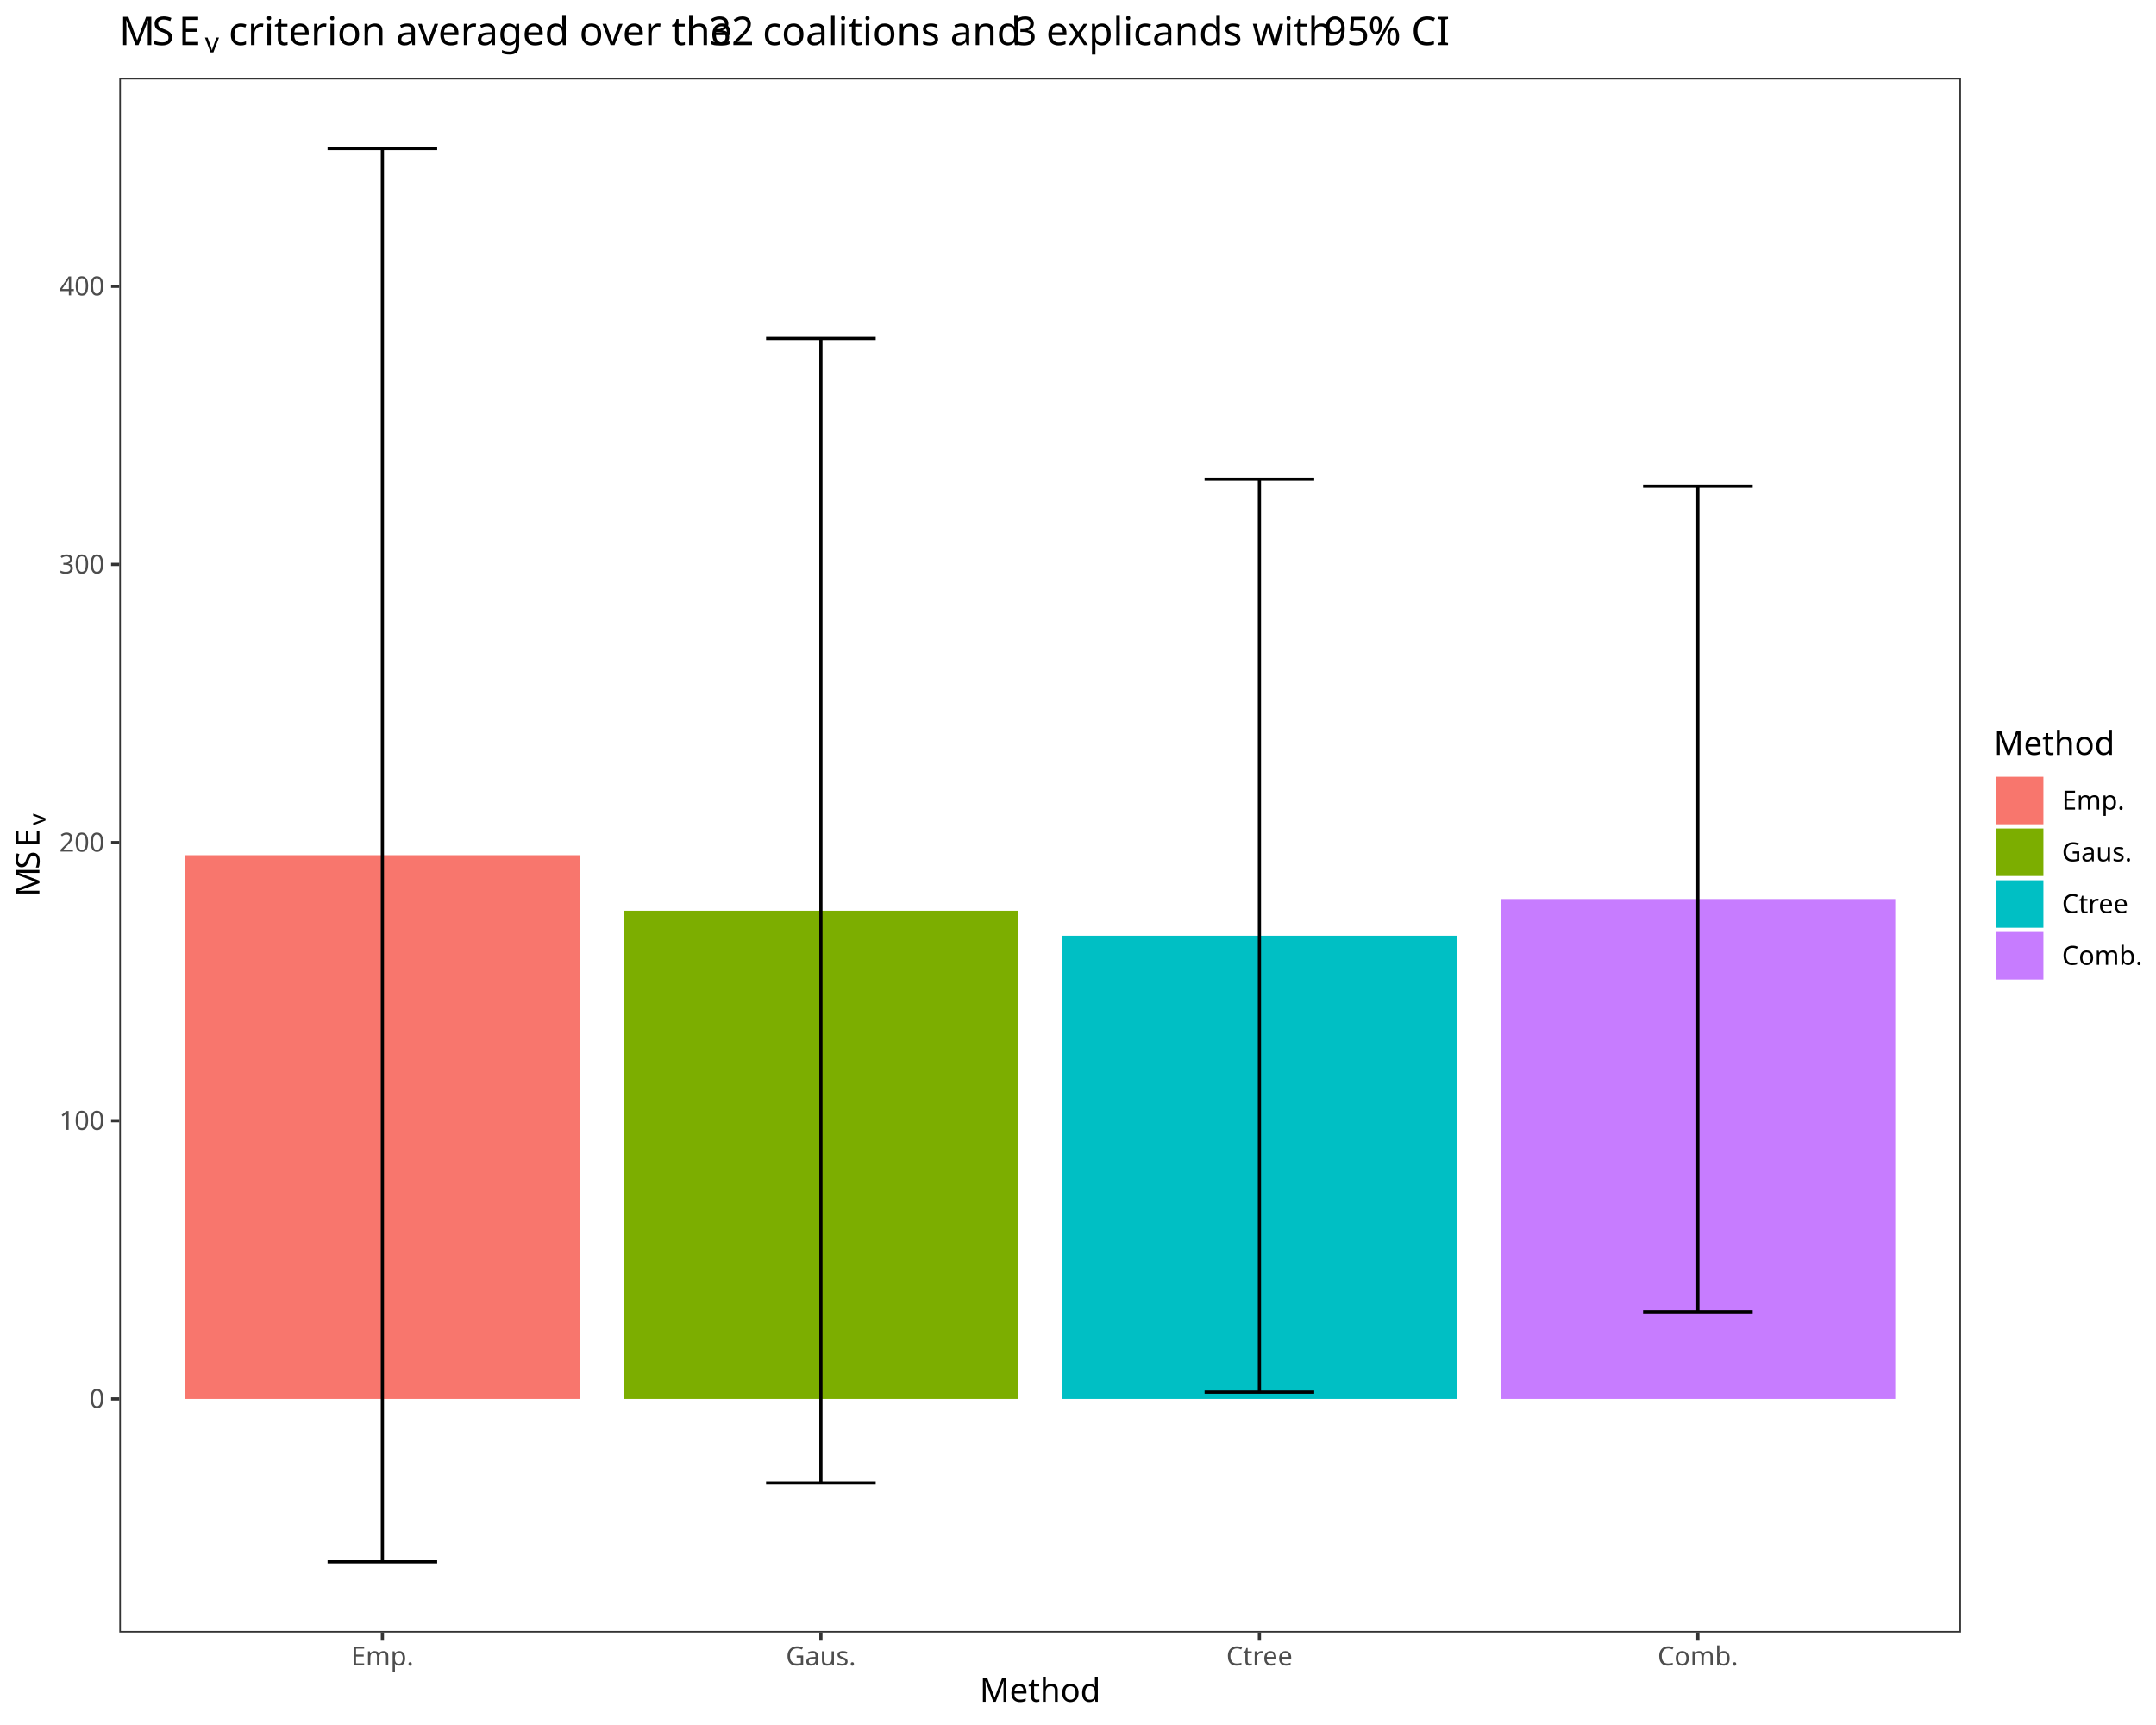
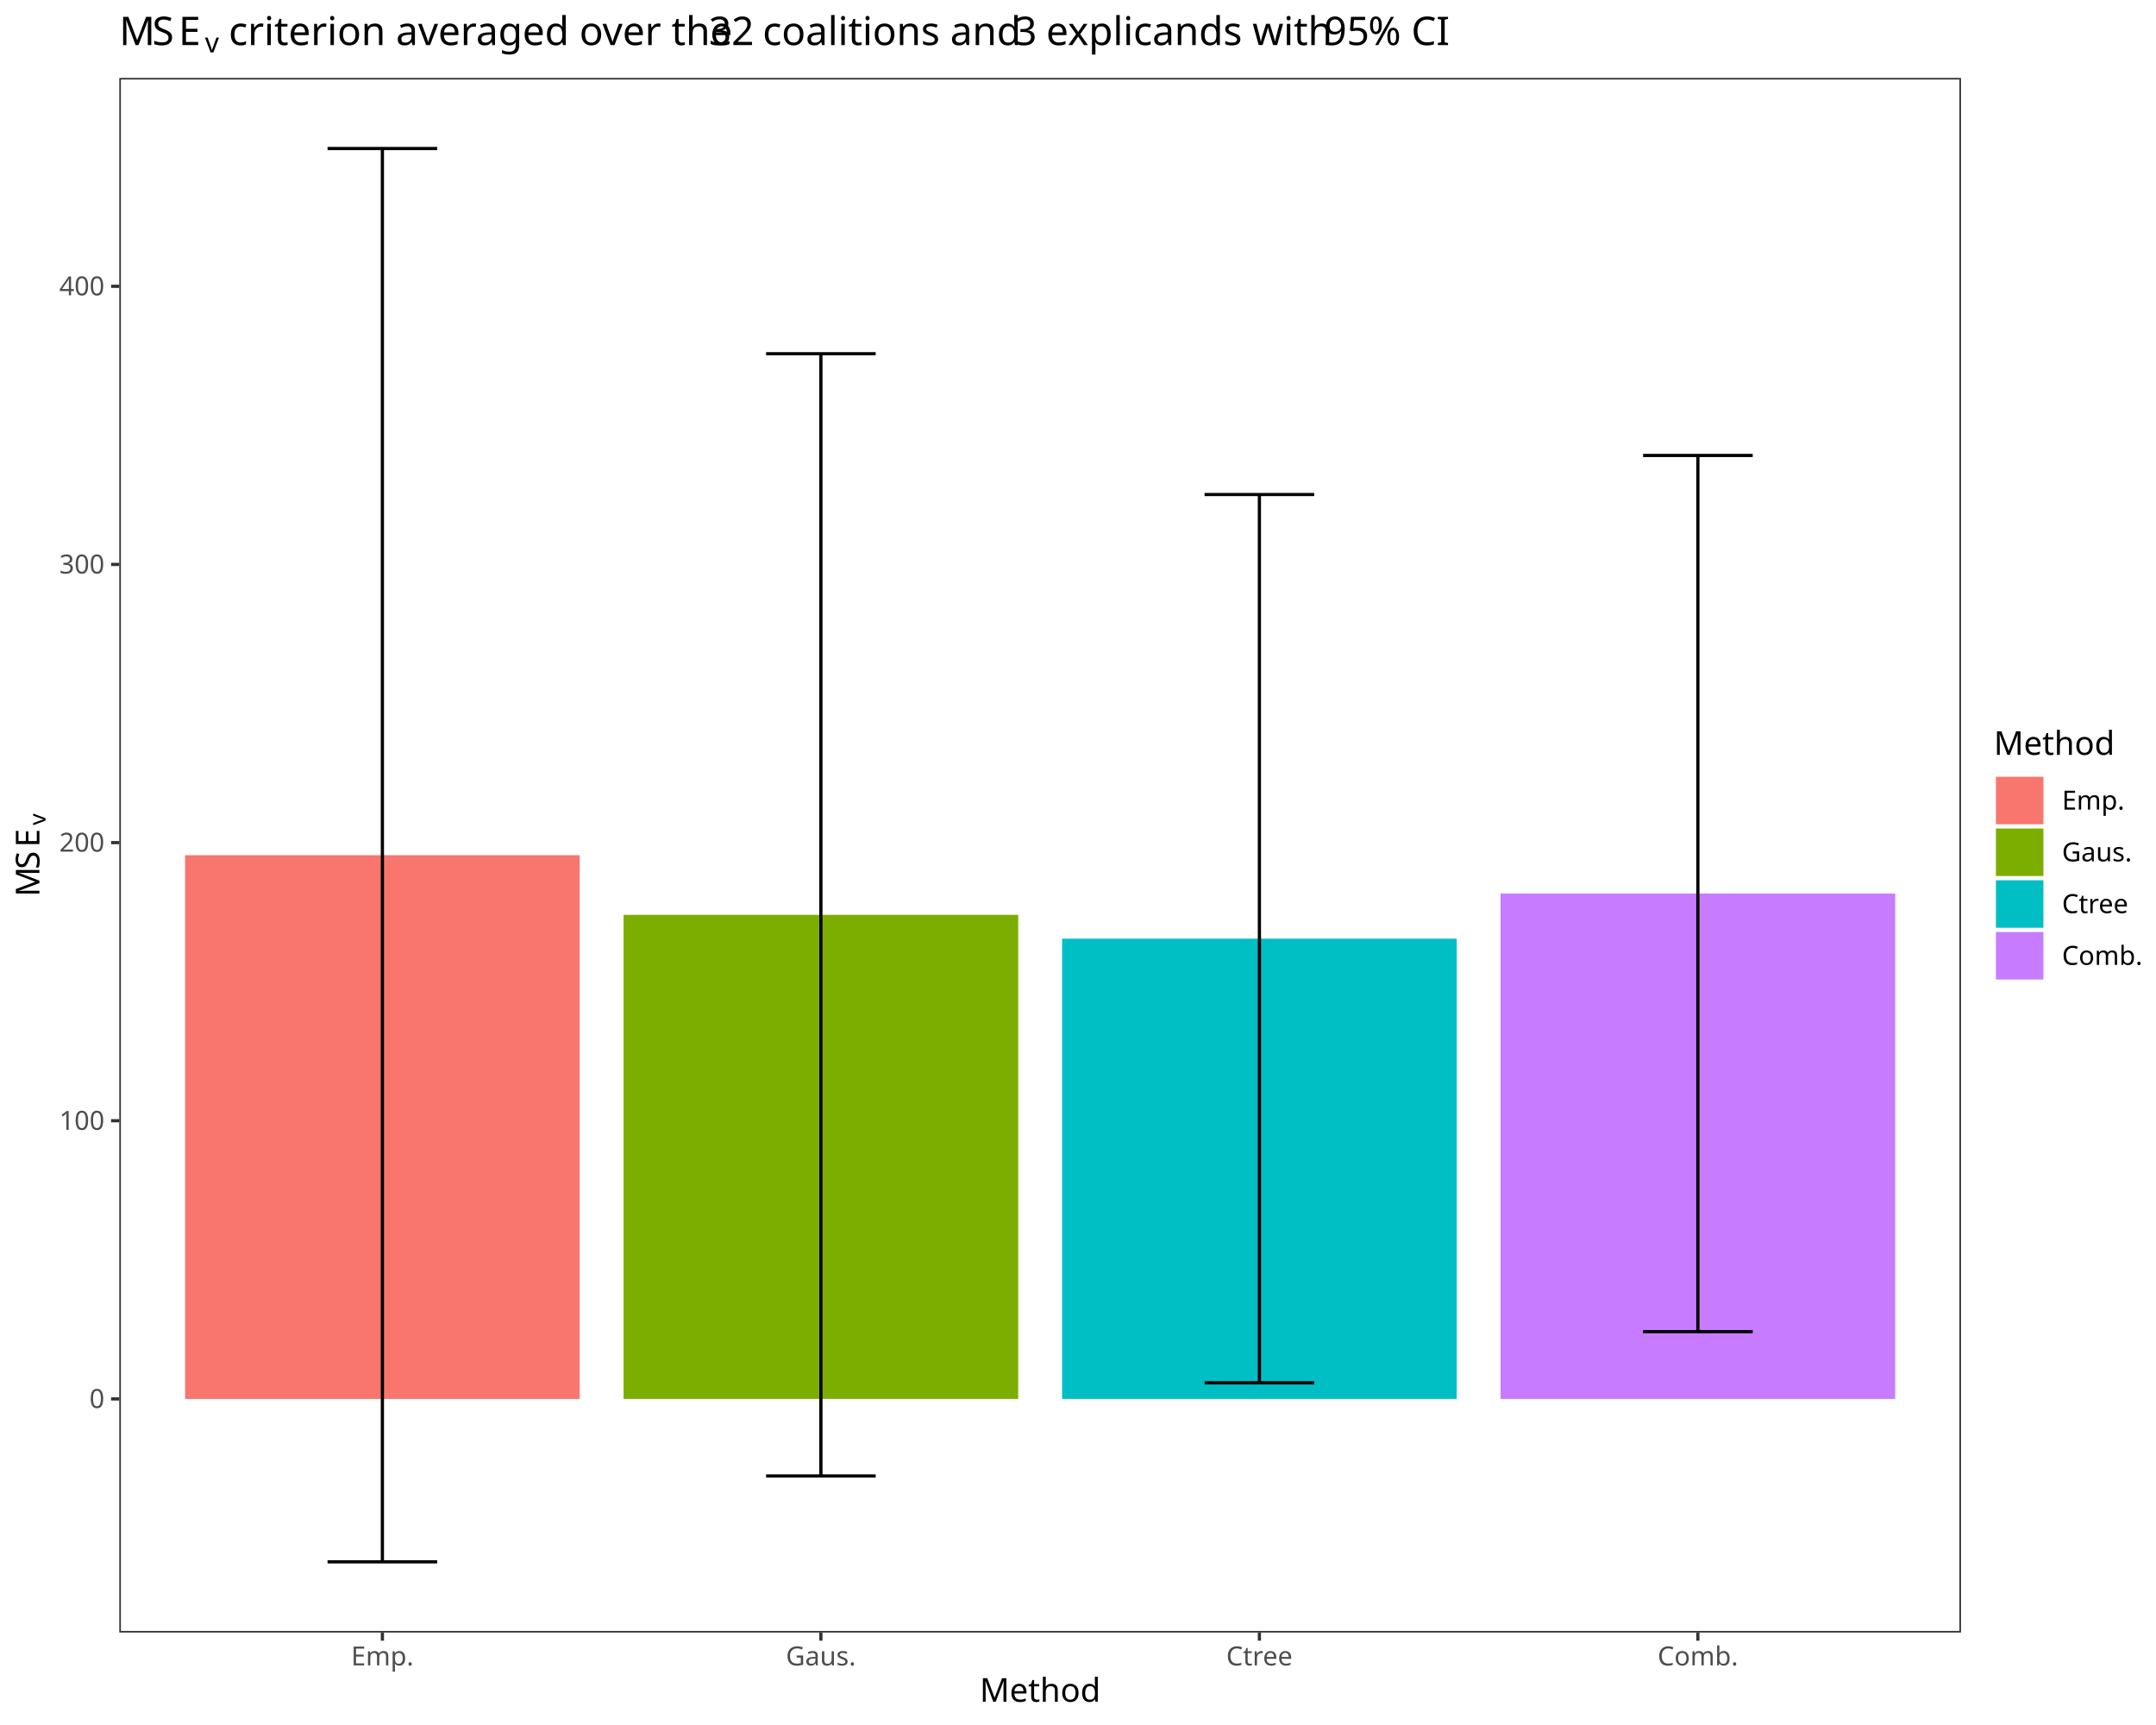
<svg xmlns="http://www.w3.org/2000/svg" class="svglite" data-engine-version="2.0" width="720.00pt" height="576.00pt" viewBox="0 0 720.00 576.00">
  <defs>
    <style type="text/css">
    .svglite line, .svglite polyline, .svglite polygon, .svglite path, .svglite rect, .svglite circle {
      fill: none;
      stroke: #000000;
      stroke-linecap: round;
      stroke-linejoin: round;
      stroke-miterlimit: 10.00;
    }
  </style>
  </defs>
  <rect width="100%" height="100%" style="stroke: none; fill: #FFFFFF;" />
  <defs>
    <clipPath id="cpMC4wMHw3MjAuMDB8MC4wMHw1NzYuMDA=">
      <rect x="0.00" y="0.00" width="720.00" height="576.00" />
    </clipPath>
  </defs>
  <g clip-path="url(#cpMC4wMHw3MjAuMDB8MC4wMHw1NzYuMDA=)">
    <rect x="0.00" y="0.00" width="720.00" height="576.00" style="stroke-width: 1.07; stroke: #FFFFFF; fill: #FFFFFF;" />
  </g>
  <defs>
    <clipPath id="cpMzkuODR8NjU0Ljg4fDI2LjAxfDU0NS4xMQ==">
      <rect x="39.84" y="26.01" width="615.04" height="519.11" />
    </clipPath>
  </defs>
  <g clip-path="url(#cpMzkuODR8NjU0Ljg4fDI2LjAxfDU0NS4xMQ==)">
    <rect x="39.84" y="26.01" width="615.04" height="519.11" style="stroke-width: 1.07; stroke: none; fill: #FFFFFF;" />
    <rect x="61.80" y="285.56" width="131.79" height="181.56" style="stroke-width: 1.07; stroke: none; stroke-linecap: butt; stroke-linejoin: miter; fill: #F8766D;" />
-     <rect x="208.24" y="304.11" width="131.79" height="163.01" style="stroke-width: 1.07; stroke: none; stroke-linecap: butt; stroke-linejoin: miter; fill: #7CAE00;" />
-     <rect x="354.68" y="312.46" width="131.79" height="154.66" style="stroke-width: 1.07; stroke: none; stroke-linecap: butt; stroke-linejoin: miter; fill: #00BFC4;" />
-     <rect x="501.12" y="300.20" width="131.79" height="166.92" style="stroke-width: 1.07; stroke: none; stroke-linecap: butt; stroke-linejoin: miter; fill: #C77CFF;" />
+     <rect x="208.24" y="305.48" width="131.79" height="161.63" style="stroke-width: 1.07; stroke: none; stroke-linecap: butt; stroke-linejoin: miter; fill: #7CAE00;" />
+     <rect x="354.68" y="313.43" width="131.79" height="153.68" style="stroke-width: 1.07; stroke: none; stroke-linecap: butt; stroke-linejoin: miter; fill: #00BFC4;" />
+     <rect x="501.12" y="298.37" width="131.79" height="168.74" style="stroke-width: 1.07; stroke: none; stroke-linecap: butt; stroke-linejoin: miter; fill: #C77CFF;" />
    <polyline points="109.39,49.60 146.00,49.60 " style="stroke-width: 1.07; stroke-linecap: butt;" />
    <polyline points="127.70,49.60 127.70,521.52 " style="stroke-width: 1.07; stroke-linecap: butt;" />
    <polyline points="109.39,521.52 146.00,521.52 " style="stroke-width: 1.07; stroke-linecap: butt;" />
-     <polyline points="255.83,113.02 292.44,113.02 " style="stroke-width: 1.07; stroke-linecap: butt;" />
-     <polyline points="274.14,113.02 274.14,495.19 " style="stroke-width: 1.07; stroke-linecap: butt;" />
-     <polyline points="255.83,495.19 292.44,495.19 " style="stroke-width: 1.07; stroke-linecap: butt;" />
-     <polyline points="402.27,160.06 438.88,160.06 " style="stroke-width: 1.07; stroke-linecap: butt;" />
-     <polyline points="420.58,160.06 420.58,464.85 " style="stroke-width: 1.07; stroke-linecap: butt;" />
-     <polyline points="402.27,464.85 438.88,464.85 " style="stroke-width: 1.07; stroke-linecap: butt;" />
-     <polyline points="548.71,162.35 585.32,162.35 " style="stroke-width: 1.07; stroke-linecap: butt;" />
-     <polyline points="567.01,162.35 567.01,438.04 " style="stroke-width: 1.07; stroke-linecap: butt;" />
-     <polyline points="548.71,438.04 585.32,438.04 " style="stroke-width: 1.07; stroke-linecap: butt;" />
+     <polyline points="255.83,118.11 292.44,118.11 " style="stroke-width: 1.07; stroke-linecap: butt;" />
+     <polyline points="274.14,118.11 274.14,492.85 " style="stroke-width: 1.07; stroke-linecap: butt;" />
+     <polyline points="255.83,492.85 292.44,492.85 " style="stroke-width: 1.07; stroke-linecap: butt;" />
+     <polyline points="402.27,165.13 438.88,165.13 " style="stroke-width: 1.07; stroke-linecap: butt;" />
+     <polyline points="420.58,165.13 420.58,461.74 " style="stroke-width: 1.07; stroke-linecap: butt;" />
+     <polyline points="402.27,461.74 438.88,461.74 " style="stroke-width: 1.07; stroke-linecap: butt;" />
+     <polyline points="548.71,152.09 585.32,152.09 " style="stroke-width: 1.07; stroke-linecap: butt;" />
+     <polyline points="567.01,152.09 567.01,444.66 " style="stroke-width: 1.07; stroke-linecap: butt;" />
+     <polyline points="548.71,444.66 585.32,444.66 " style="stroke-width: 1.07; stroke-linecap: butt;" />
    <rect x="39.84" y="26.01" width="615.04" height="519.11" style="stroke-width: 1.07; stroke: #333333;" />
  </g>
  <g clip-path="url(#cpMC4wMHw3MjAuMDB8MC4wMHw1NzYuMDA=)">
    <text x="34.90" y="470.14" text-anchor="end" style="font-size: 8.80px; fill: #4D4D4D; font-family: sans;" textLength="4.89px" lengthAdjust="spacingAndGlyphs">0</text>
    <text x="34.90" y="377.26" text-anchor="end" style="font-size: 8.80px; fill: #4D4D4D; font-family: sans;" textLength="14.68px" lengthAdjust="spacingAndGlyphs">100</text>
    <text x="34.90" y="284.38" text-anchor="end" style="font-size: 8.80px; fill: #4D4D4D; font-family: sans;" textLength="14.68px" lengthAdjust="spacingAndGlyphs">200</text>
    <text x="34.90" y="191.50" text-anchor="end" style="font-size: 8.80px; fill: #4D4D4D; font-family: sans;" textLength="14.68px" lengthAdjust="spacingAndGlyphs">300</text>
    <text x="34.90" y="98.62" text-anchor="end" style="font-size: 8.80px; fill: #4D4D4D; font-family: sans;" textLength="14.68px" lengthAdjust="spacingAndGlyphs">400</text>
    <polyline points="37.10,467.12 39.84,467.12 " style="stroke-width: 1.07; stroke: #333333; stroke-linecap: butt;" />
    <polyline points="37.10,374.23 39.84,374.23 " style="stroke-width: 1.07; stroke: #333333; stroke-linecap: butt;" />
    <polyline points="37.10,281.35 39.84,281.35 " style="stroke-width: 1.07; stroke: #333333; stroke-linecap: butt;" />
    <polyline points="37.10,188.47 39.84,188.47 " style="stroke-width: 1.07; stroke: #333333; stroke-linecap: butt;" />
    <polyline points="37.10,95.59 39.84,95.59 " style="stroke-width: 1.07; stroke: #333333; stroke-linecap: butt;" />
    <polyline points="127.70,547.85 127.70,545.11 " style="stroke-width: 1.07; stroke: #333333; stroke-linecap: butt;" />
    <polyline points="274.14,547.85 274.14,545.11 " style="stroke-width: 1.07; stroke: #333333; stroke-linecap: butt;" />
    <polyline points="420.58,547.85 420.58,545.11 " style="stroke-width: 1.07; stroke: #333333; stroke-linecap: butt;" />
    <polyline points="567.01,547.85 567.01,545.11 " style="stroke-width: 1.07; stroke: #333333; stroke-linecap: butt;" />
    <text x="127.70" y="556.10" text-anchor="middle" style="font-size: 8.80px; fill: #4D4D4D; font-family: sans;" textLength="20.54px" lengthAdjust="spacingAndGlyphs">Emp.</text>
    <text x="274.14" y="556.10" text-anchor="middle" style="font-size: 8.80px; fill: #4D4D4D; font-family: sans;" textLength="23.49px" lengthAdjust="spacingAndGlyphs">Gaus.</text>
    <text x="420.58" y="556.10" text-anchor="middle" style="font-size: 8.80px; fill: #4D4D4D; font-family: sans;" textLength="21.52px" lengthAdjust="spacingAndGlyphs">Ctree</text>
    <text x="567.01" y="556.10" text-anchor="middle" style="font-size: 8.80px; fill: #4D4D4D; font-family: sans;" textLength="25.92px" lengthAdjust="spacingAndGlyphs">Comb.</text>
    <text x="347.36" y="568.24" text-anchor="middle" style="font-size: 11.00px; font-family: sans;" textLength="36.70px" lengthAdjust="spacingAndGlyphs">Method</text>
    <text transform="translate(13.16,299.41) rotate(-90)" style="font-size: 11.00px; font-family: sans;" textLength="9.17px" lengthAdjust="spacingAndGlyphs">M</text>
    <text transform="translate(13.16,290.24) rotate(-90)" style="font-size: 11.00px; font-family: sans;" textLength="7.34px" lengthAdjust="spacingAndGlyphs">S</text>
    <text transform="translate(13.16,282.90) rotate(-90)" style="font-size: 11.00px; font-family: sans;" textLength="7.34px" lengthAdjust="spacingAndGlyphs">E</text>
    <text transform="translate(15.20,275.56) rotate(-90)" style="font-size: 7.70px; font-family: sans;" textLength="3.85px" lengthAdjust="spacingAndGlyphs">v</text>
    <rect x="665.84" y="243.33" width="48.68" height="84.45" style="stroke-width: 1.07; stroke: none; fill: #FFFFFF;" />
    <text x="665.84" y="252.05" style="font-size: 11.00px; font-family: sans;" textLength="36.70px" lengthAdjust="spacingAndGlyphs">Method</text>
    <rect x="665.84" y="258.67" width="17.28" height="17.28" style="stroke-width: 1.07; stroke: none; fill: #FFFFFF;" />
    <rect x="666.54" y="259.37" width="15.86" height="15.86" style="stroke-width: 1.07; stroke: none; stroke-linecap: butt; stroke-linejoin: miter; fill: #F8766D;" />
    <rect x="665.84" y="275.95" width="17.28" height="17.28" style="stroke-width: 1.07; stroke: none; fill: #FFFFFF;" />
    <rect x="666.54" y="276.65" width="15.86" height="15.86" style="stroke-width: 1.07; stroke: none; stroke-linecap: butt; stroke-linejoin: miter; fill: #7CAE00;" />
    <rect x="665.84" y="293.23" width="17.28" height="17.28" style="stroke-width: 1.07; stroke: none; fill: #FFFFFF;" />
    <rect x="666.54" y="293.93" width="15.86" height="15.86" style="stroke-width: 1.07; stroke: none; stroke-linecap: butt; stroke-linejoin: miter; fill: #00BFC4;" />
    <rect x="665.84" y="310.51" width="17.28" height="17.28" style="stroke-width: 1.07; stroke: none; fill: #FFFFFF;" />
    <rect x="666.54" y="311.21" width="15.86" height="15.86" style="stroke-width: 1.07; stroke: none; stroke-linecap: butt; stroke-linejoin: miter; fill: #C77CFF;" />
    <text x="688.60" y="270.33" style="font-size: 8.80px; font-family: sans;" textLength="20.54px" lengthAdjust="spacingAndGlyphs">Emp.</text>
    <text x="688.60" y="287.61" style="font-size: 8.80px; font-family: sans;" textLength="23.49px" lengthAdjust="spacingAndGlyphs">Gaus.</text>
    <text x="688.60" y="304.89" style="font-size: 8.80px; font-family: sans;" textLength="21.52px" lengthAdjust="spacingAndGlyphs">Ctree</text>
    <text x="688.60" y="322.17" style="font-size: 8.80px; font-family: sans;" textLength="25.92px" lengthAdjust="spacingAndGlyphs">Comb.</text>
    <text x="39.84" y="15.05" style="font-size: 13.20px; font-family: sans;" textLength="11.00px" lengthAdjust="spacingAndGlyphs">M</text>
    <text x="50.84" y="15.05" style="font-size: 13.20px; font-family: sans;" textLength="8.81px" lengthAdjust="spacingAndGlyphs">S</text>
    <text x="59.64" y="15.05" style="font-size: 13.20px; font-family: sans;" textLength="8.81px" lengthAdjust="spacingAndGlyphs">E</text>
    <text x="68.45" y="17.49" style="font-size: 9.24px; font-family: sans;" textLength="4.62px" lengthAdjust="spacingAndGlyphs">v</text>
    <text x="73.07" y="15.05" style="font-size: 13.20px; font-family: sans;" textLength="3.30px" lengthAdjust="spacingAndGlyphs"> </text>
    <text x="76.38" y="15.05" style="font-size: 13.20px; font-family: sans;" textLength="157.04px" lengthAdjust="spacingAndGlyphs">criterion averaged over the</text>
    <text x="233.41" y="15.05" style="font-size: 13.20px; font-family: sans;" textLength="3.30px" lengthAdjust="spacingAndGlyphs"> </text>
    <text x="236.72" y="15.05" style="font-size: 13.20px; font-family: sans;" textLength="14.68px" lengthAdjust="spacingAndGlyphs">32</text>
    <text x="251.40" y="15.05" style="font-size: 13.20px; font-family: sans;" textLength="3.30px" lengthAdjust="spacingAndGlyphs"> </text>
    <text x="254.70" y="15.05" style="font-size: 13.20px; font-family: sans;" textLength="80.73px" lengthAdjust="spacingAndGlyphs">coalitions and</text>
    <text x="335.43" y="15.05" style="font-size: 13.20px; font-family: sans;" textLength="3.30px" lengthAdjust="spacingAndGlyphs"> </text>
    <text x="338.73" y="15.05" style="font-size: 13.20px; font-family: sans;" textLength="7.34px" lengthAdjust="spacingAndGlyphs">3</text>
    <text x="346.08" y="15.05" style="font-size: 13.20px; font-family: sans;" textLength="3.30px" lengthAdjust="spacingAndGlyphs"> </text>
    <text x="349.38" y="15.05" style="font-size: 13.20px; font-family: sans;" textLength="89.53px" lengthAdjust="spacingAndGlyphs">explicands with</text>
    <text x="438.91" y="15.05" style="font-size: 13.20px; font-family: sans;" textLength="3.30px" lengthAdjust="spacingAndGlyphs"> </text>
    <text x="442.21" y="15.05" style="font-size: 13.20px; font-family: sans;" textLength="14.68px" lengthAdjust="spacingAndGlyphs">95</text>
    <text x="456.89" y="15.05" style="font-size: 13.20px; font-family: sans;" textLength="28.61px" lengthAdjust="spacingAndGlyphs">% CI</text>
  </g>
</svg>
